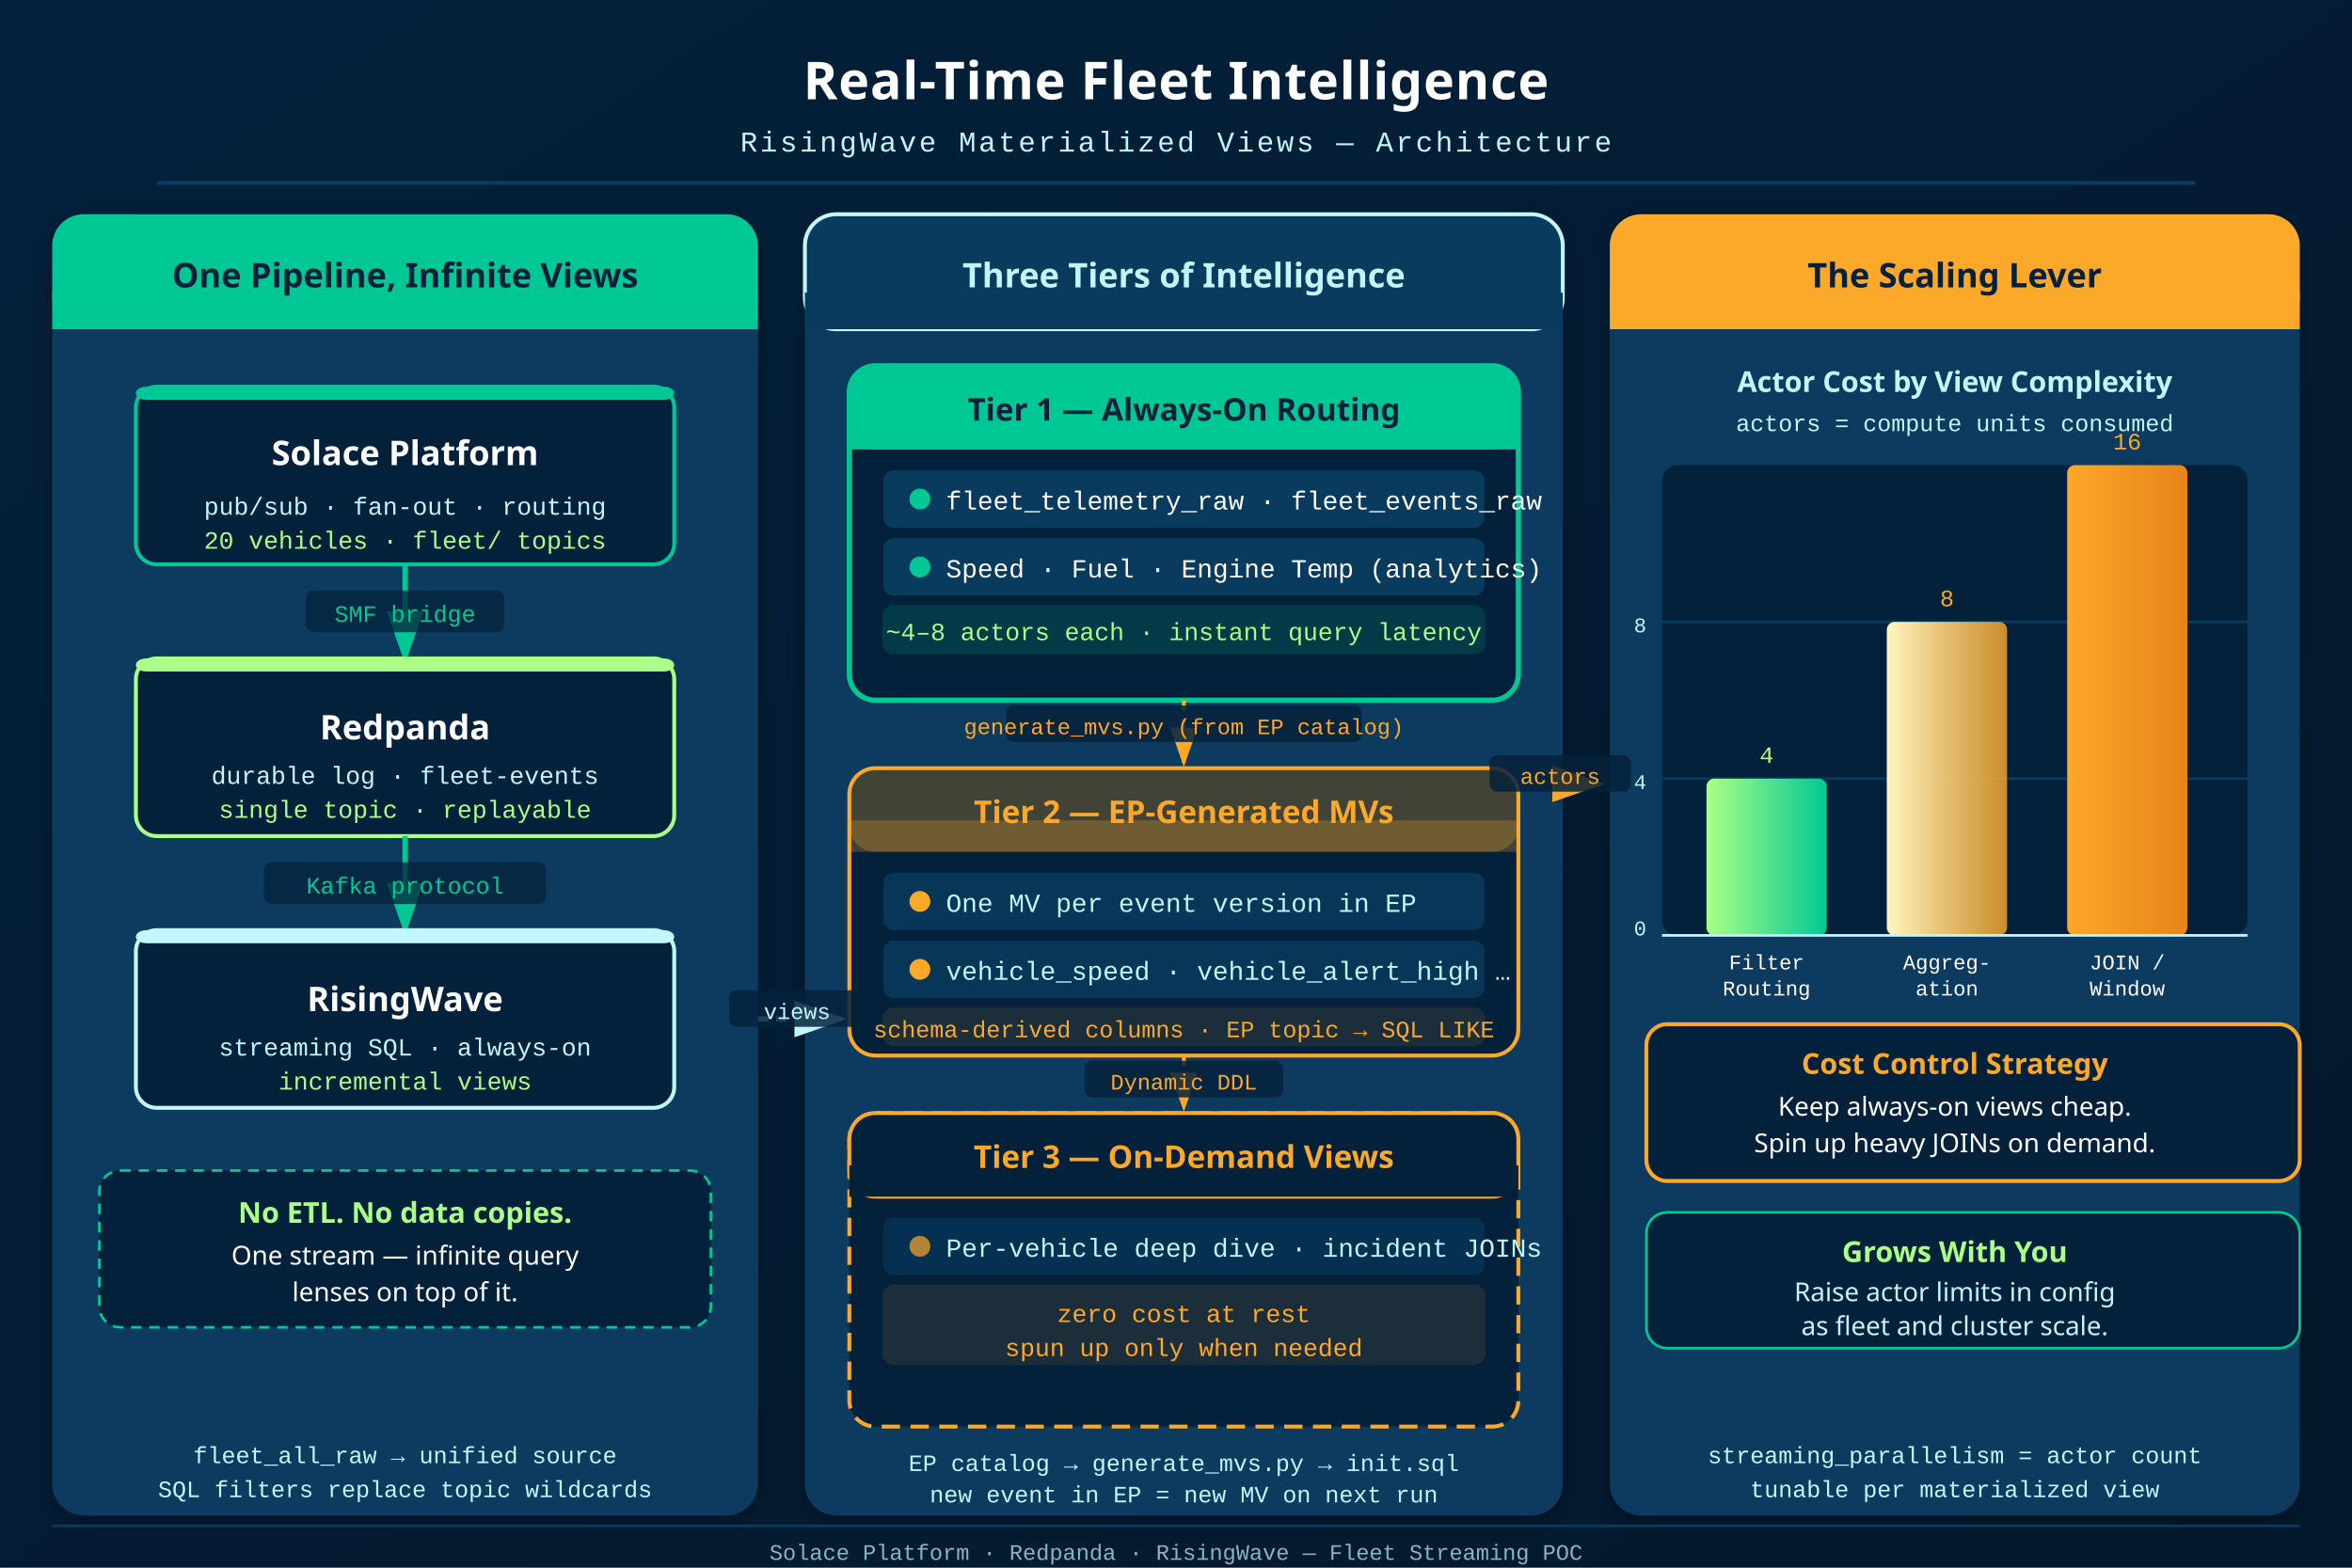
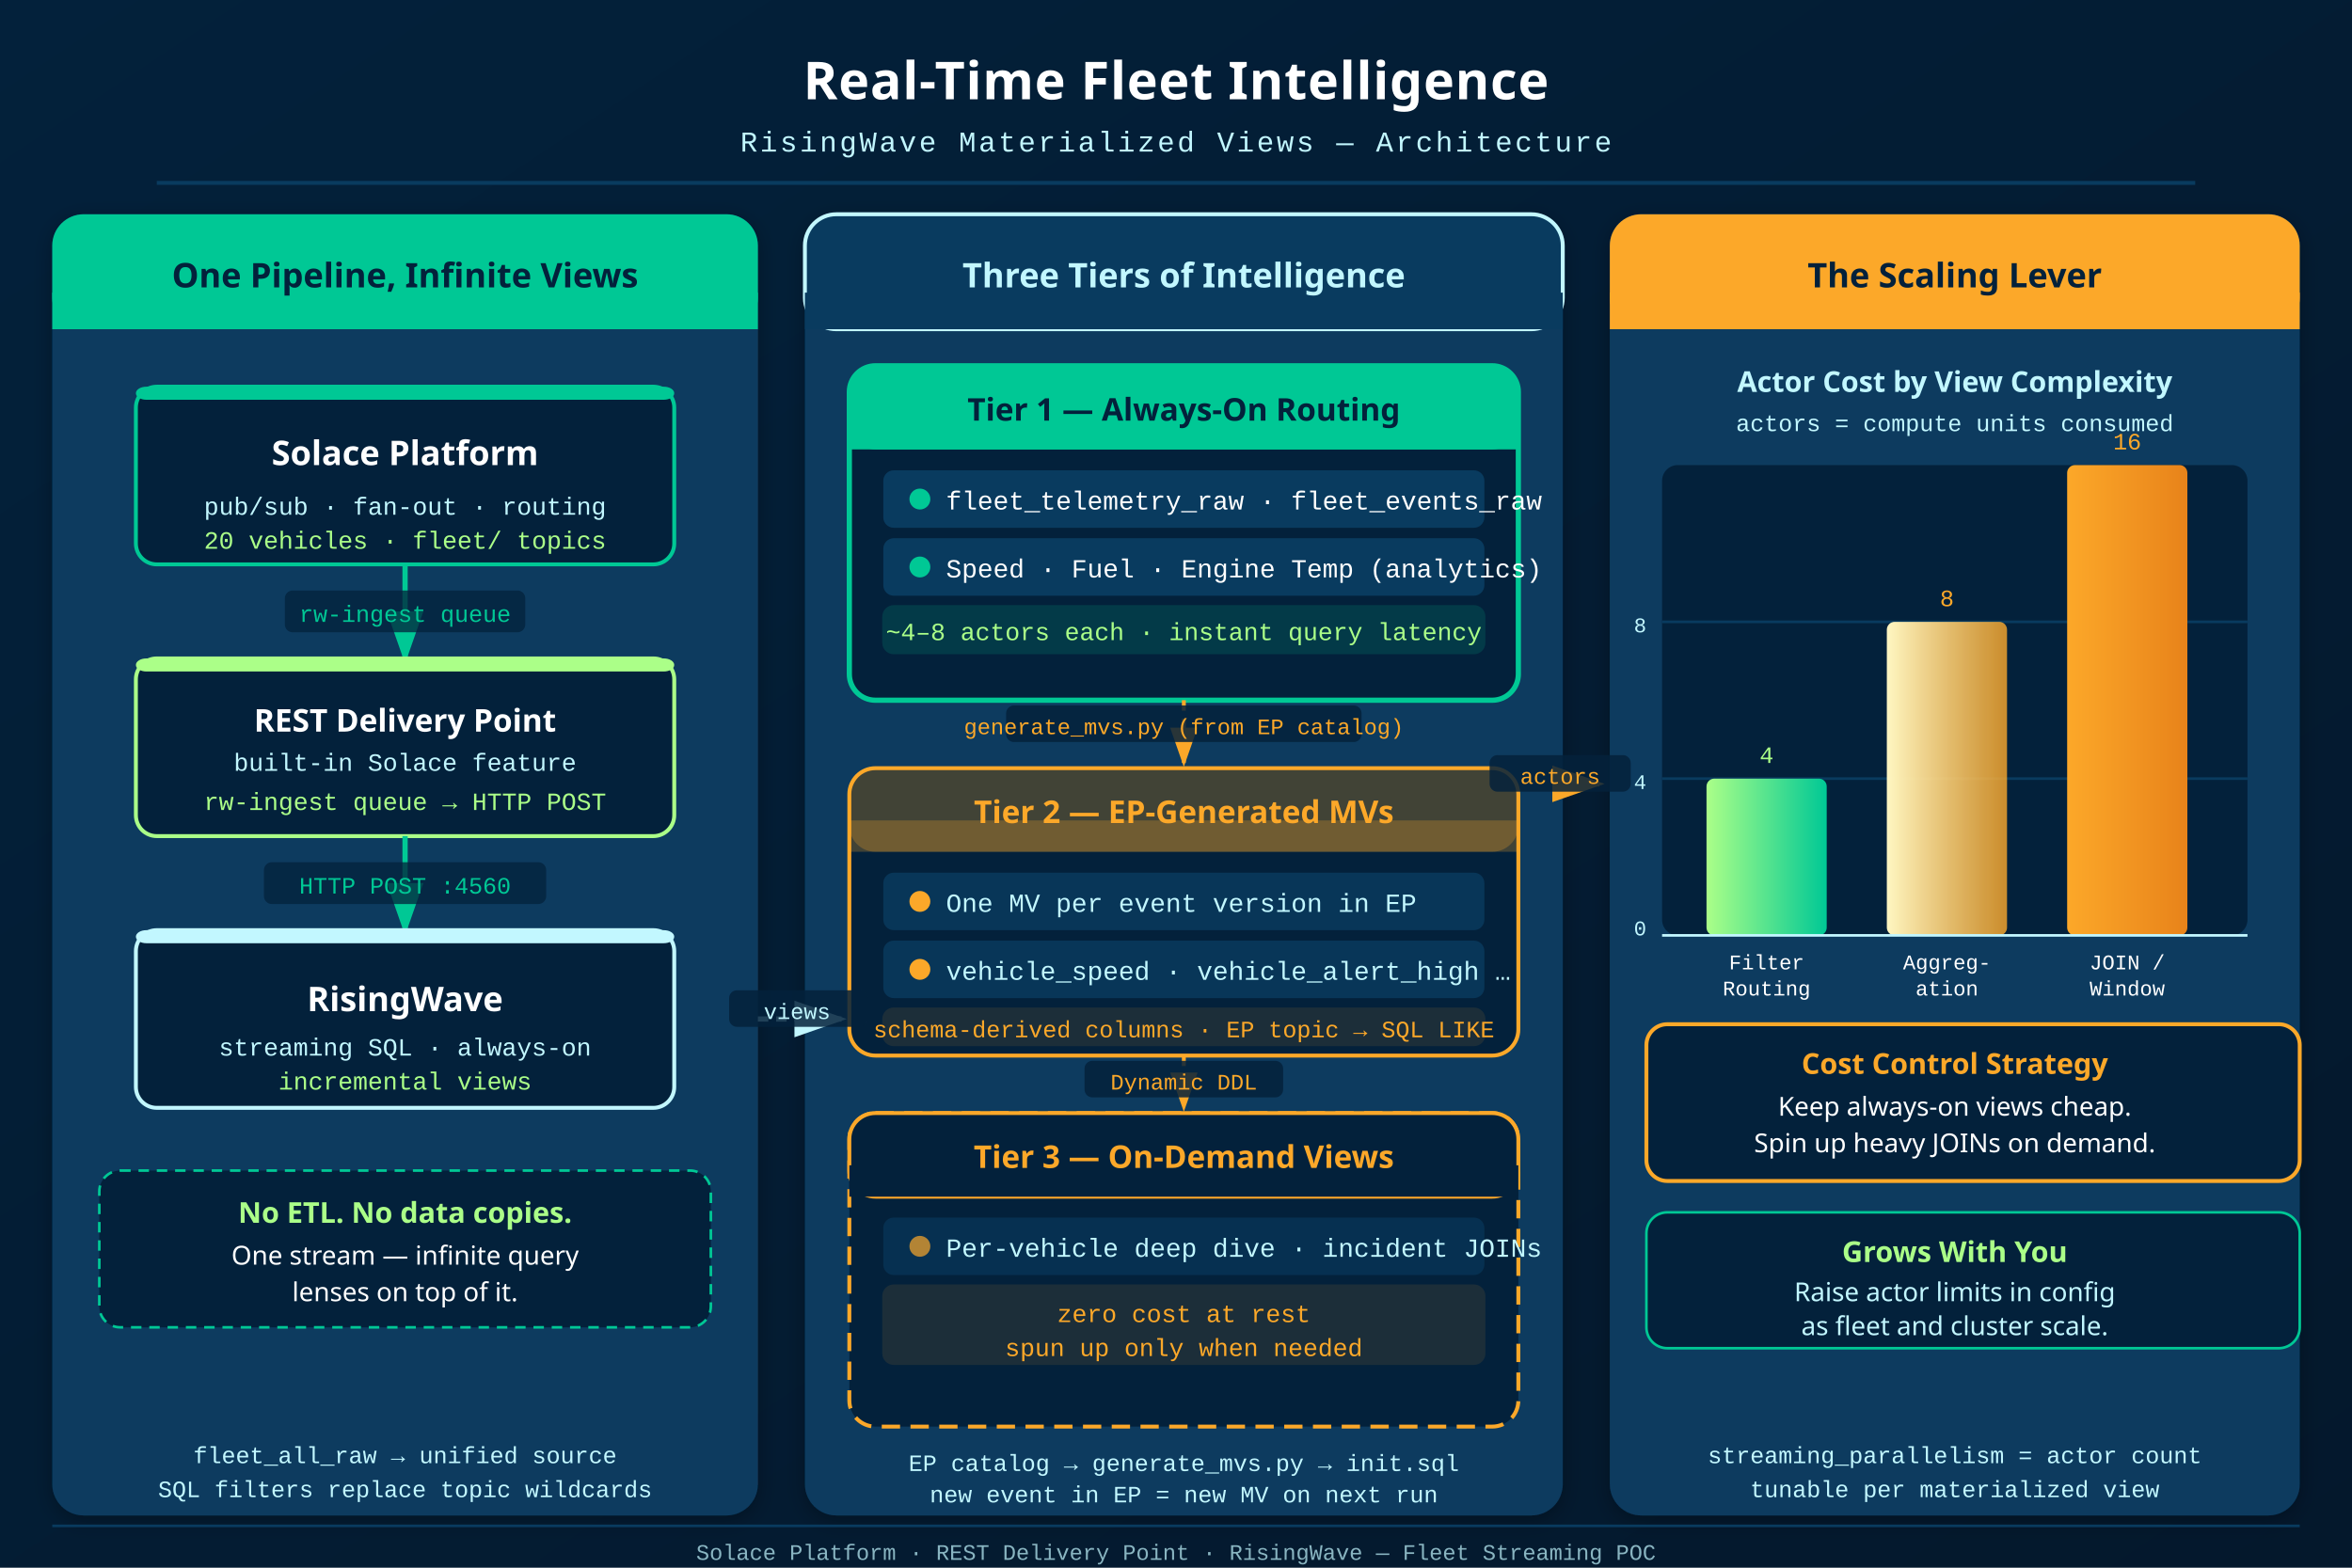
<svg xmlns="http://www.w3.org/2000/svg" width="900" height="600" viewBox="0 0 900 600">
  <defs>
    <linearGradient id="bgGrad" x1="0%" y1="0%" x2="100%" y2="100%">
      <stop offset="0%" style="stop-color:#03213B;stop-opacity:1" />
      <stop offset="100%" style="stop-color:#04182C;stop-opacity:1" />
    </linearGradient>
    <linearGradient id="greenGrad" x1="0%" y1="0%" x2="100%" y2="0%">
      <stop offset="0%" style="stop-color:#ABFF88;stop-opacity:1" />
      <stop offset="100%" style="stop-color:#00C895;stop-opacity:1" />
    </linearGradient>
    <linearGradient id="barLow" x1="0%" y1="0%" x2="100%" y2="0%">
      <stop offset="0%" style="stop-color:#ABFF88;stop-opacity:1" />
      <stop offset="100%" style="stop-color:#00C895;stop-opacity:1" />
    </linearGradient>
    <linearGradient id="barMed" x1="0%" y1="0%" x2="100%" y2="0%">
      <stop offset="0%" style="stop-color:#FFF7C2;stop-opacity:1" />
      <stop offset="100%" style="stop-color:#FCA829;stop-opacity:0.8" />
    </linearGradient>
    <linearGradient id="barHigh" x1="0%" y1="0%" x2="100%" y2="0%">
      <stop offset="0%" style="stop-color:#FCA829;stop-opacity:1" />
      <stop offset="100%" style="stop-color:#E8831A;stop-opacity:1" />
    </linearGradient>
    <filter id="panelShadow" x="-5%" y="-5%" width="110%" height="110%">
      <feDropShadow dx="0" dy="2" stdDeviation="4" flood-color="#000000" flood-opacity="0.3" />
    </filter>
    <marker id="arrowGreen" markerWidth="10" markerHeight="7" refX="9" refY="3.5" orient="auto">
      <polygon points="0 0, 10 3.5, 0 7" fill="#00C895" />
    </marker>
    <marker id="arrowSky" markerWidth="10" markerHeight="7" refX="9" refY="3.5" orient="auto">
      <polygon points="0 0, 10 3.5, 0 7" fill="#C2F7FF" />
    </marker>
    <marker id="arrowOrange" markerWidth="10" markerHeight="7" refX="9" refY="3.5" orient="auto">
      <polygon points="0 0, 10 3.5, 0 7" fill="#FCA829" />
    </marker>
  </defs>
  <rect width="900" height="600" fill="url(#bgGrad)" />
  <text x="450" y="38" font-family="Figtree, Segoe UI, sans-serif" font-size="20" font-weight="700" fill="#FFFFFF" text-anchor="middle" letter-spacing="0.3">Real-Time Fleet Intelligence</text>
  <text x="450" y="58" font-family="'Courier New', 'Space Mono', monospace" font-size="11" fill="#C2F7FF" text-anchor="middle" letter-spacing="1">RisingWave Materialized Views — Architecture</text>
  <line x1="60" y1="70" x2="840" y2="70" stroke="#093B5F" stroke-width="1.5" />
  <rect x="20" y="82" width="270" height="498" rx="12" fill="#093B5F" filter="url(#panelShadow)" />
  <rect x="20" y="82" width="270" height="44" rx="12" fill="#00C895" />
  <rect x="20" y="112" width="270" height="14" fill="#00C895" />
  <text x="155" y="110" font-family="Figtree, Segoe UI, sans-serif" font-size="13" font-weight="700" fill="#03213B" text-anchor="middle">One Pipeline, Infinite Views</text>
  <rect x="52" y="148" width="206" height="68" rx="8" fill="#03213B" stroke="#00C895" stroke-width="1.5" />
  <rect x="52" y="148" width="206" height="5" rx="4" fill="#00C895" />
  <text x="155" y="178" font-family="Figtree, Segoe UI, sans-serif" font-size="13" font-weight="700" fill="#FFFFFF" text-anchor="middle">Solace Platform</text>
  <text x="155" y="197" font-family="'Courier New', 'Space Mono', monospace" font-size="9.5" fill="#C2F7FF" text-anchor="middle">pub/sub · fan-out · routing</text>
  <text x="155" y="210" font-family="'Courier New', 'Space Mono', monospace" font-size="9.5" fill="#ABFF88" text-anchor="middle">20 vehicles · fleet/ topics</text>
  <line x1="155" y1="216" x2="155" y2="252" stroke="#00C895" stroke-width="2" marker-end="url(#arrowGreen)" />
-   <rect x="117" y="226" width="76" height="16" rx="3" fill="#03213B" opacity="0.75" />
-   <text x="155" y="238" font-family="'Courier New', 'Space Mono', monospace" font-size="9" fill="#00C895" text-anchor="middle">SMF bridge</text>
+   <rect x="109" y="226" width="92" height="16" rx="3" fill="#03213B" opacity="0.75" />
+   <text x="155" y="238" font-family="'Courier New', 'Space Mono', monospace" font-size="9" fill="#00C895" text-anchor="middle">rw-ingest queue</text>
  <rect x="52" y="252" width="206" height="68" rx="8" fill="#03213B" stroke="#ABFF88" stroke-width="1.5" />
  <rect x="52" y="252" width="206" height="5" rx="4" fill="#ABFF88" />
-   <text x="155" y="283" font-family="Figtree, Segoe UI, sans-serif" font-size="13" font-weight="700" fill="#FFFFFF" text-anchor="middle">Redpanda</text>
-   <text x="155" y="300" font-family="'Courier New', 'Space Mono', monospace" font-size="9.5" fill="#C2F7FF" text-anchor="middle">durable log · fleet-events</text>
-   <text x="155" y="313" font-family="'Courier New', 'Space Mono', monospace" font-size="9.5" fill="#ABFF88" text-anchor="middle">single topic · replayable</text>
+   <text x="155" y="280" font-family="Figtree, Segoe UI, sans-serif" font-size="12" font-weight="700" fill="#FFFFFF" text-anchor="middle">REST Delivery Point</text>
+   <text x="155" y="295" font-family="'Courier New', 'Space Mono', monospace" font-size="9.5" fill="#C2F7FF" text-anchor="middle">built-in Solace feature</text>
+   <text x="155" y="310" font-family="'Courier New', 'Space Mono', monospace" font-size="9.5" fill="#ABFF88" text-anchor="middle">rw-ingest queue → HTTP POST</text>
  <line x1="155" y1="320" x2="155" y2="356" stroke="#00C895" stroke-width="2" marker-end="url(#arrowGreen)" />
  <rect x="101" y="330" width="108" height="16" rx="3" fill="#03213B" opacity="0.75" />
-   <text x="155" y="342" font-family="'Courier New', 'Space Mono', monospace" font-size="9" fill="#00C895" text-anchor="middle">Kafka protocol</text>
+   <text x="155" y="342" font-family="'Courier New', 'Space Mono', monospace" font-size="9" fill="#00C895" text-anchor="middle">HTTP POST :4560</text>
  <rect x="52" y="356" width="206" height="68" rx="8" fill="#03213B" stroke="#C2F7FF" stroke-width="1.5" />
  <rect x="52" y="356" width="206" height="5" rx="4" fill="#C2F7FF" />
  <text x="155" y="387" font-family="Figtree, Segoe UI, sans-serif" font-size="13" font-weight="700" fill="#FFFFFF" text-anchor="middle">RisingWave</text>
  <text x="155" y="404" font-family="'Courier New', 'Space Mono', monospace" font-size="9.5" fill="#C2F7FF" text-anchor="middle">streaming SQL · always-on</text>
  <text x="155" y="417" font-family="'Courier New', 'Space Mono', monospace" font-size="9.5" fill="#ABFF88" text-anchor="middle">incremental views</text>
  <rect x="38" y="448" width="234" height="60" rx="8" fill="#03213B" stroke="#00C895" stroke-width="1" stroke-dasharray="4,3" />
  <text x="155" y="468" font-family="Figtree, Segoe UI, sans-serif" font-size="11" font-weight="700" fill="#ABFF88" text-anchor="middle">No ETL. No data copies.</text>
  <text x="155" y="484" font-family="Figtree, Segoe UI, sans-serif" font-size="10" fill="#FFFFFF" text-anchor="middle">One stream — infinite query</text>
  <text x="155" y="498" font-family="Figtree, Segoe UI, sans-serif" font-size="10" fill="#FFFFFF" text-anchor="middle">lenses on top of it.</text>
  <text x="155" y="560" font-family="'Courier New', 'Space Mono', monospace" font-size="9" fill="#C2F7FF" text-anchor="middle">fleet_all_raw → unified source</text>
  <text x="155" y="573" font-family="'Courier New', 'Space Mono', monospace" font-size="9" fill="#C2F7FF" text-anchor="middle">SQL filters replace topic wildcards</text>
  <rect x="308" y="82" width="290" height="498" rx="12" fill="#093B5F" filter="url(#panelShadow)" />
  <rect x="308" y="82" width="290" height="44" rx="12" fill="#093B5F" stroke="#C2F7FF" stroke-width="1.5" />
  <rect x="308" y="112" width="290" height="14" fill="#093B5F" />
  <text x="453" y="110" font-family="Figtree, Segoe UI, sans-serif" font-size="13" font-weight="700" fill="#C2F7FF" text-anchor="middle">Three Tiers of Intelligence</text>
  <rect x="325" y="140" width="256" height="128" rx="10" fill="#03213B" stroke="#00C895" stroke-width="2" />
  <rect x="325" y="140" width="256" height="32" rx="10" fill="#00C895" />
  <rect x="325" y="160" width="256" height="12" fill="#00C895" />
  <text x="453" y="161" font-family="Figtree, Segoe UI, sans-serif" font-size="12" font-weight="700" fill="#03213B" text-anchor="middle">Tier 1 — Always-On Routing</text>
  <rect x="338" y="180" width="230" height="22" rx="4" fill="#093B5F" />
  <circle cx="352" cy="191" r="4" fill="#00C895" />
  <text x="362" y="195" font-family="'Courier New', 'Space Mono', monospace" font-size="10" fill="#FFFFFF">fleet_telemetry_raw · fleet_events_raw</text>
  <rect x="338" y="206" width="230" height="22" rx="4" fill="#093B5F" />
  <circle cx="352" cy="217" r="4" fill="#00C895" />
  <text x="362" y="221" font-family="'Courier New', 'Space Mono', monospace" font-size="10" fill="#FFFFFF">Speed · Fuel · Engine Temp (analytics)</text>
  <rect x="338" y="232" width="230" height="18" rx="4" fill="#00C895" opacity="0.15" stroke="#00C895" stroke-width="0.8" />
  <text x="453" y="245" font-family="'Courier New', 'Space Mono', monospace" font-size="9.5" fill="#ABFF88" text-anchor="middle">~4–8 actors each  ·  instant query latency</text>
  <line x1="453" y1="268" x2="453" y2="292" stroke="#FCA829" stroke-width="1.5" stroke-dasharray="4,3" marker-end="url(#arrowOrange)" />
  <rect x="385" y="270" width="136" height="14" rx="3" fill="#03213B" opacity="0.85" />
  <text x="453" y="281" font-family="'Courier New', 'Space Mono', monospace" font-size="8.5" fill="#FCA829" text-anchor="middle">generate_mvs.py (from EP catalog)</text>
  <rect x="325" y="294" width="256" height="110" rx="10" fill="#03213B" stroke="#FCA829" stroke-width="1.5" />
  <rect x="325" y="294" width="256" height="32" rx="10" fill="#FCA829" opacity="0.25" />
  <rect x="325" y="314" width="256" height="12" fill="#FCA829" opacity="0.25" />
  <text x="453" y="315" font-family="Figtree, Segoe UI, sans-serif" font-size="12" font-weight="700" fill="#FCA829" text-anchor="middle">Tier 2 — EP-Generated MVs</text>
  <rect x="338" y="334" width="230" height="22" rx="4" fill="#093B5F" opacity="0.8" />
  <circle cx="352" cy="345" r="4" fill="#FCA829" />
  <text x="362" y="349" font-family="'Courier New', 'Space Mono', monospace" font-size="10" fill="#C2F7FF">One MV per event version in EP</text>
  <rect x="338" y="360" width="230" height="22" rx="4" fill="#093B5F" opacity="0.8" />
  <circle cx="352" cy="371" r="4" fill="#FCA829" />
  <text x="362" y="375" font-family="'Courier New', 'Space Mono', monospace" font-size="10" fill="#C2F7FF">vehicle_speed · vehicle_alert_high …</text>
  <rect x="338" y="386" width="230" height="14" rx="4" fill="#FCA829" opacity="0.1" stroke="#FCA829" stroke-width="0.8" />
  <text x="453" y="397" font-family="'Courier New', 'Space Mono', monospace" font-size="9" fill="#FCA829" text-anchor="middle">schema-derived columns  ·  EP topic → SQL LIKE</text>
  <line x1="453" y1="404" x2="453" y2="424" stroke="#FCA829" stroke-width="1.5" stroke-dasharray="4,3" marker-end="url(#arrowOrange)" />
  <rect x="415" y="406" width="76" height="14" rx="3" fill="#03213B" opacity="0.85" />
  <text x="453" y="417" font-family="'Courier New', 'Space Mono', monospace" font-size="8.5" fill="#FCA829" text-anchor="middle">Dynamic DDL</text>
  <rect x="325" y="426" width="256" height="120" rx="10" fill="#03213B" stroke="#FCA829" stroke-width="1.5" stroke-dasharray="7,4" />
  <rect x="325" y="426" width="256" height="32" rx="10" fill="#03213B" stroke="#FCA829" stroke-width="1.5" />
  <rect x="325" y="446" width="256" height="12" fill="#03213B" />
  <text x="453" y="447" font-family="Figtree, Segoe UI, sans-serif" font-size="12" font-weight="700" fill="#FCA829" text-anchor="middle">Tier 3 — On-Demand Views</text>
  <rect x="338" y="466" width="230" height="22" rx="4" fill="#093B5F" opacity="0.6" />
  <circle cx="352" cy="477" r="4" fill="#FCA829" opacity="0.7" />
  <text x="362" y="481" font-family="'Courier New', 'Space Mono', monospace" font-size="10" fill="#C2F7FF">Per-vehicle deep dive · incident JOINs</text>
  <rect x="338" y="492" width="230" height="30" rx="4" fill="#FCA829" opacity="0.1" stroke="#FCA829" stroke-width="0.8" />
  <text x="453" y="506" font-family="'Courier New', 'Space Mono', monospace" font-size="9.5" fill="#FCA829" text-anchor="middle">zero cost at rest</text>
  <text x="453" y="519" font-family="'Courier New', 'Space Mono', monospace" font-size="9.5" fill="#FCA829" text-anchor="middle">spun up only when needed</text>
  <text x="453" y="563" font-family="'Courier New', 'Space Mono', monospace" font-size="9" fill="#C2F7FF" text-anchor="middle">EP catalog → generate_mvs.py → init.sql</text>
  <text x="453" y="575" font-family="'Courier New', 'Space Mono', monospace" font-size="9" fill="#C2F7FF" text-anchor="middle">new event in EP = new MV on next run</text>
  <rect x="616" y="82" width="264" height="498" rx="12" fill="#093B5F" filter="url(#panelShadow)" />
  <rect x="616" y="82" width="264" height="44" rx="12" fill="#FCA829" />
  <rect x="616" y="112" width="264" height="14" fill="#FCA829" />
  <text x="748" y="110" font-family="Figtree, Segoe UI, sans-serif" font-size="13" font-weight="700" fill="#03213B" text-anchor="middle">The Scaling Lever</text>
  <text x="748" y="150" font-family="Figtree, Segoe UI, sans-serif" font-size="11" font-weight="700" fill="#C2F7FF" text-anchor="middle">Actor Cost by View Complexity</text>
  <text x="748" y="165" font-family="'Courier New', 'Space Mono', monospace" font-size="9" fill="#C2F7FF" text-anchor="middle">actors = compute units consumed</text>
  <rect x="636" y="178" width="224" height="180" rx="6" fill="#03213B" />
  <line x1="636" y1="238" x2="860" y2="238" stroke="#093B5F" stroke-width="1" />
  <line x1="636" y1="298" x2="860" y2="298" stroke="#093B5F" stroke-width="1" />
  <text x="630" y="242" font-family="'Courier New', 'Space Mono', monospace" font-size="8" fill="#C2F7FF" text-anchor="end">8</text>
  <text x="630" y="302" font-family="'Courier New', 'Space Mono', monospace" font-size="8" fill="#C2F7FF" text-anchor="end">4</text>
  <text x="630" y="358" font-family="'Courier New', 'Space Mono', monospace" font-size="8" fill="#C2F7FF" text-anchor="end">0</text>
  <rect x="653" y="298" width="46" height="60" rx="3" fill="url(#barLow)" />
  <text x="676" y="292" font-family="'Courier New', 'Space Mono', monospace" font-size="9" fill="#ABFF88" text-anchor="middle">4</text>
  <text x="676" y="371" font-family="'Courier New', 'Space Mono', monospace" font-size="8" fill="#FFFFFF" text-anchor="middle">Filter</text>
  <text x="676" y="381" font-family="'Courier New', 'Space Mono', monospace" font-size="8" fill="#FFFFFF" text-anchor="middle">Routing</text>
  <rect x="722" y="238" width="46" height="120" rx="3" fill="url(#barMed)" />
  <text x="745" y="232" font-family="'Courier New', 'Space Mono', monospace" font-size="9" fill="#FCA829" text-anchor="middle">8</text>
  <text x="745" y="371" font-family="'Courier New', 'Space Mono', monospace" font-size="8" fill="#FFFFFF" text-anchor="middle">Aggreg-</text>
  <text x="745" y="381" font-family="'Courier New', 'Space Mono', monospace" font-size="8" fill="#FFFFFF" text-anchor="middle">ation</text>
  <rect x="791" y="178" width="46" height="180" rx="3" fill="url(#barHigh)" />
  <text x="814" y="172" font-family="'Courier New', 'Space Mono', monospace" font-size="9" fill="#FCA829" text-anchor="middle">16</text>
  <text x="814" y="371" font-family="'Courier New', 'Space Mono', monospace" font-size="8" fill="#FFFFFF" text-anchor="middle">JOIN /</text>
  <text x="814" y="381" font-family="'Courier New', 'Space Mono', monospace" font-size="8" fill="#FFFFFF" text-anchor="middle">Window</text>
  <line x1="636" y1="358" x2="860" y2="358" stroke="#C2F7FF" stroke-width="1" />
  <rect x="630" y="392" width="250" height="60" rx="8" fill="#03213B" stroke="#FCA829" stroke-width="1.5" />
  <text x="748" y="411" font-family="Figtree, Segoe UI, sans-serif" font-size="11" font-weight="700" fill="#FCA829" text-anchor="middle">Cost Control Strategy</text>
  <text x="748" y="427" font-family="Figtree, Segoe UI, sans-serif" font-size="10" fill="#FFFFFF" text-anchor="middle">Keep always-on views cheap.</text>
  <text x="748" y="441" font-family="Figtree, Segoe UI, sans-serif" font-size="10" fill="#FFFFFF" text-anchor="middle">Spin up heavy JOINs on demand.</text>
  <rect x="630" y="464" width="250" height="52" rx="8" fill="#03213B" stroke="#00C895" stroke-width="1" />
  <text x="748" y="483" font-family="Figtree, Segoe UI, sans-serif" font-size="11" font-weight="700" fill="#ABFF88" text-anchor="middle">Grows With You</text>
  <text x="748" y="498" font-family="Figtree, Segoe UI, sans-serif" font-size="10" fill="#C2F7FF" text-anchor="middle">Raise actor limits in config</text>
  <text x="748" y="511" font-family="Figtree, Segoe UI, sans-serif" font-size="10" fill="#C2F7FF" text-anchor="middle">as fleet and cluster scale.</text>
  <text x="748" y="560" font-family="'Courier New', 'Space Mono', monospace" font-size="9" fill="#C2F7FF" text-anchor="middle">streaming_parallelism = actor count</text>
  <text x="748" y="573" font-family="'Courier New', 'Space Mono', monospace" font-size="9" fill="#C2F7FF" text-anchor="middle">tunable per materialized view</text>
  <line x1="290" y1="390" x2="322" y2="390" stroke="#C2F7FF" stroke-width="2" stroke-dasharray="4,3" marker-end="url(#arrowSky)" />
  <rect x="279" y="379" width="53" height="14" rx="3" fill="#03213B" opacity="0.85" />
  <text x="305" y="390" font-family="'Courier New', 'Space Mono', monospace" font-size="8.5" fill="#C2F7FF" text-anchor="middle">views</text>
  <line x1="600" y1="300" x2="612" y2="300" stroke="#FCA829" stroke-width="2" marker-end="url(#arrowOrange)" />
  <rect x="570" y="289" width="54" height="14" rx="3" fill="#03213B" opacity="0.85" />
  <text x="597" y="300" font-family="'Courier New', 'Space Mono', monospace" font-size="8.5" fill="#FCA829" text-anchor="middle">actors</text>
  <line x1="20" y1="584" x2="880" y2="584" stroke="#093B5F" stroke-width="1" />
-   <text x="450" y="597" font-family="'Courier New', 'Space Mono', monospace" font-size="8.5" fill="#C2F7FF" text-anchor="middle" opacity="0.7">Solace Platform  ·  Redpanda  ·  RisingWave  —  Fleet Streaming POC</text>
+   <text x="450" y="597" font-family="'Courier New', 'Space Mono', monospace" font-size="8.5" fill="#C2F7FF" text-anchor="middle" opacity="0.7">Solace Platform  ·  REST Delivery Point  ·  RisingWave  —  Fleet Streaming POC</text>
</svg>
